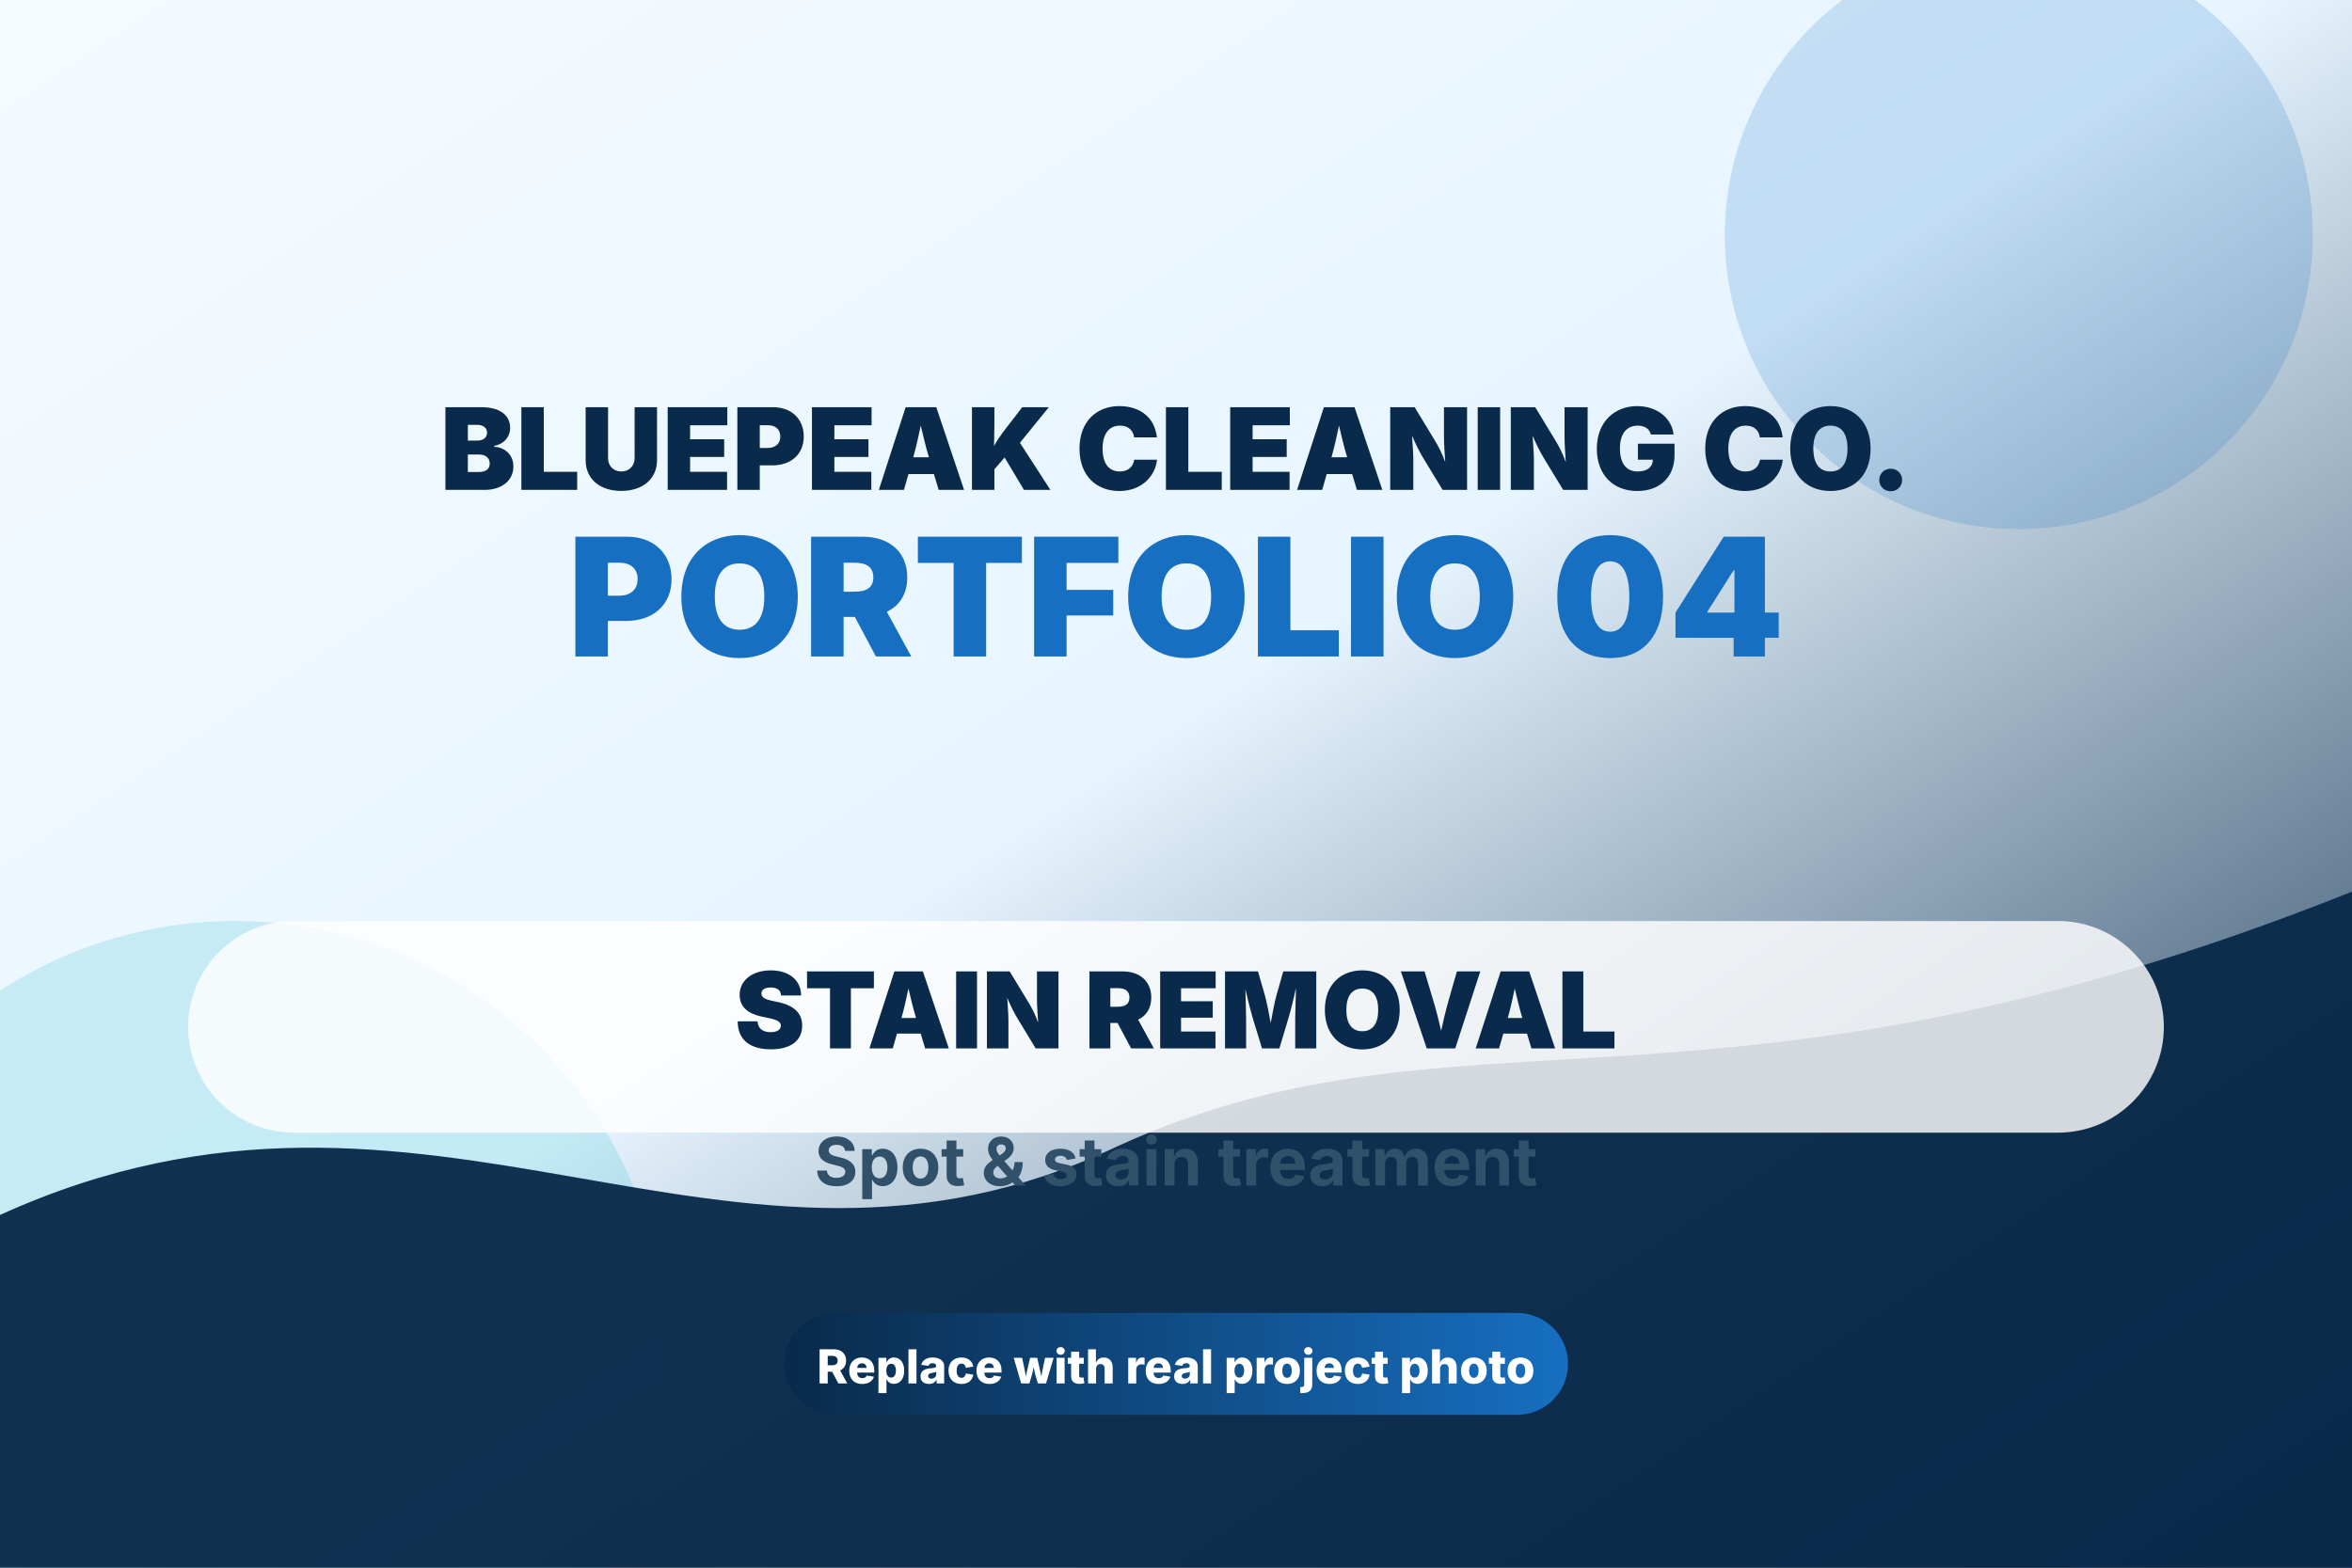
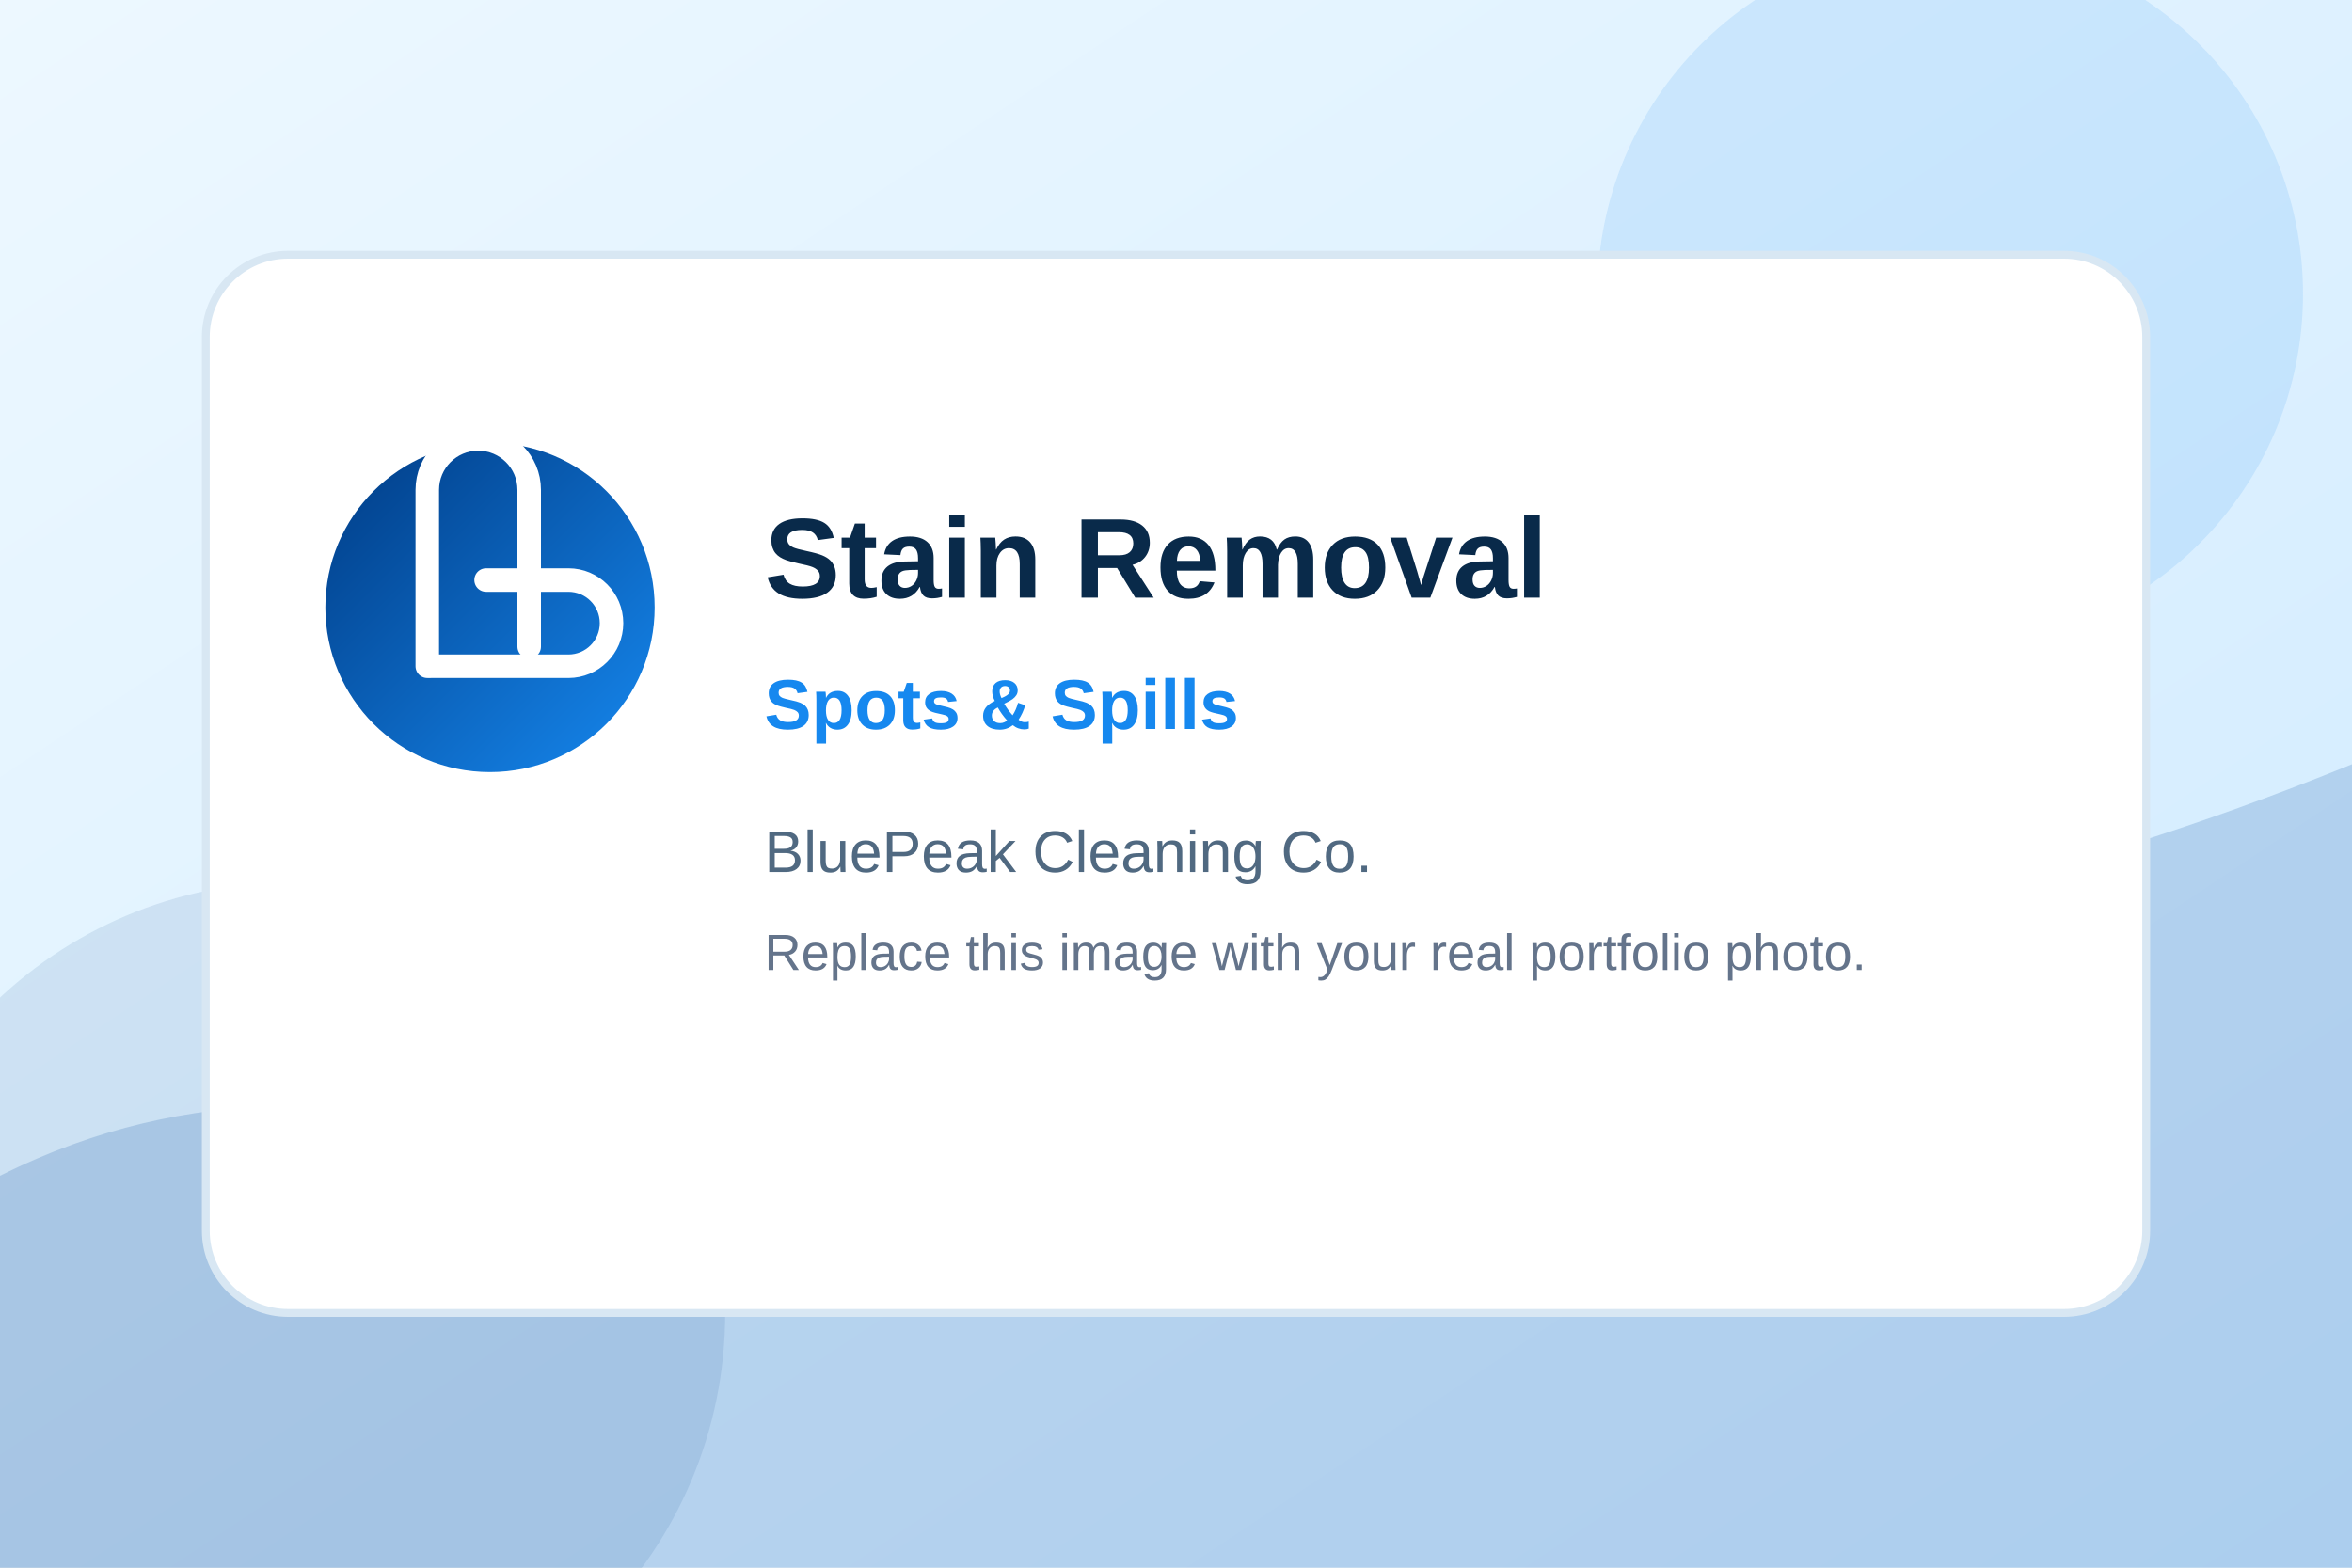
<svg xmlns="http://www.w3.org/2000/svg" width="1200" height="800" viewBox="0 0 1200 800">
  <defs>
    <linearGradient id="g" x1="0" y1="0" x2="1" y2="1">
-       <stop offset="0" stop-color="#f6fbff" />
-       <stop offset="0.48" stop-color="#e7f5ff" />
-       <stop offset="1" stop-color="#092a4a" />
+       <stop stop-color="#edf8ff" />
+       <stop offset="1" stop-color="#cfeaff" />
    </linearGradient>
-     <linearGradient id="b" x1="0" y1="0" x2="1" y2="0">
-       <stop offset="0" stop-color="#092a4a" />
-       <stop offset="1" stop-color="#176fc1" />
+     <linearGradient id="b" x1="0" y1="0" x2="1" y2="1">
+       <stop stop-color="#003b84" />
+       <stop offset="1" stop-color="#1688ef" />
    </linearGradient>
  </defs>
  <rect width="1200" height="800" fill="url(#g)" />
-   <circle cx="1030" cy="120" r="150" fill="#176fc1" opacity="0.18" />
-   <circle cx="120" cy="690" r="220" fill="#22b8c9" opacity="0.18" />
-   <path d="M0 620 C220 520 370 680 570 585 C745 505 875 585 1200 455 L1200 800 L0 800 Z" fill="#092a4a" opacity="0.96" />
-   <path d="M150 470 h900 a54 54 0 0 1 54 54 v0 a54 54 0 0 1 -54 54 H150 a54 54 0 0 1 -54 -54 v0 a54 54 0 0 1 54 -54 Z" fill="#fff" opacity="0.82" />
-   <text x="600" y="250" font-family="Inter, Arial, sans-serif" text-anchor="middle" font-size="58" font-weight="900" fill="#092a4a">BLUEPEAK CLEANING CO.</text>
-   <text x="600" y="335" font-family="Inter, Arial, sans-serif" text-anchor="middle" font-size="84" font-weight="900" fill="#176fc1">PORTFOLIO 04</text>
-   <text x="600" y="535" font-family="Inter, Arial, sans-serif" text-anchor="middle" font-size="54" font-weight="900" fill="#092a4a">STAIN REMOVAL</text>
-   <text x="600" y="605" font-family="Inter, Arial, sans-serif" text-anchor="middle" font-size="34" font-weight="700" fill="#31506a">Spot &amp; stain treatment</text>
-   <rect x="400" y="670" width="400" height="52" rx="26" fill="url(#b)" />
-   <text x="600" y="706" font-family="Inter, Arial, sans-serif" text-anchor="middle" font-size="24" font-weight="800" fill="#fff">Replace with real project photo</text>
+   <circle cx="995" cy="150" r="180" fill="#1688ef" opacity=".12" />
+   <circle cx="150" cy="670" r="220" fill="#003b84" opacity=".10" />
+   <path d="M0 600 C200 500 350 650 540 560 C760 455 880 520 1200 390 L1200 800 L0 800 Z" fill="#0a4f9f" opacity=".18" />
+   <rect x="105" y="130" width="990" height="540" rx="42" fill="white" stroke="#d8e7f3" stroke-width="4" />
+   <circle cx="250" cy="310" r="84" fill="url(#b)" />
+   <path d="M220 340h70a22 22 0 0 0 0-44h-42" fill="none" stroke="white" stroke-width="12" stroke-linecap="round" stroke-linejoin="round" />
+   <path d="M218 340V250a26 26 0 0 1 52 0v80" fill="none" stroke="white" stroke-width="12" stroke-linecap="round" stroke-linejoin="round" />
+   <text x="390" y="305" font-family="Arial, sans-serif" font-size="58" font-weight="800" fill="#092a4a">Stain Removal</text>
+   <text x="390" y="372" font-family="Arial, sans-serif" font-size="36" font-weight="700" fill="#1688ef">Spots &amp; Spills</text>
+   <text x="390" y="445" font-family="Arial, sans-serif" font-size="30" fill="#506981">BluePeak Cleaning Co.</text>
+   <text x="390" y="495" font-family="Arial, sans-serif" font-size="26" fill="#64748b">Replace this image with your real portfolio photo.</text>
</svg>
